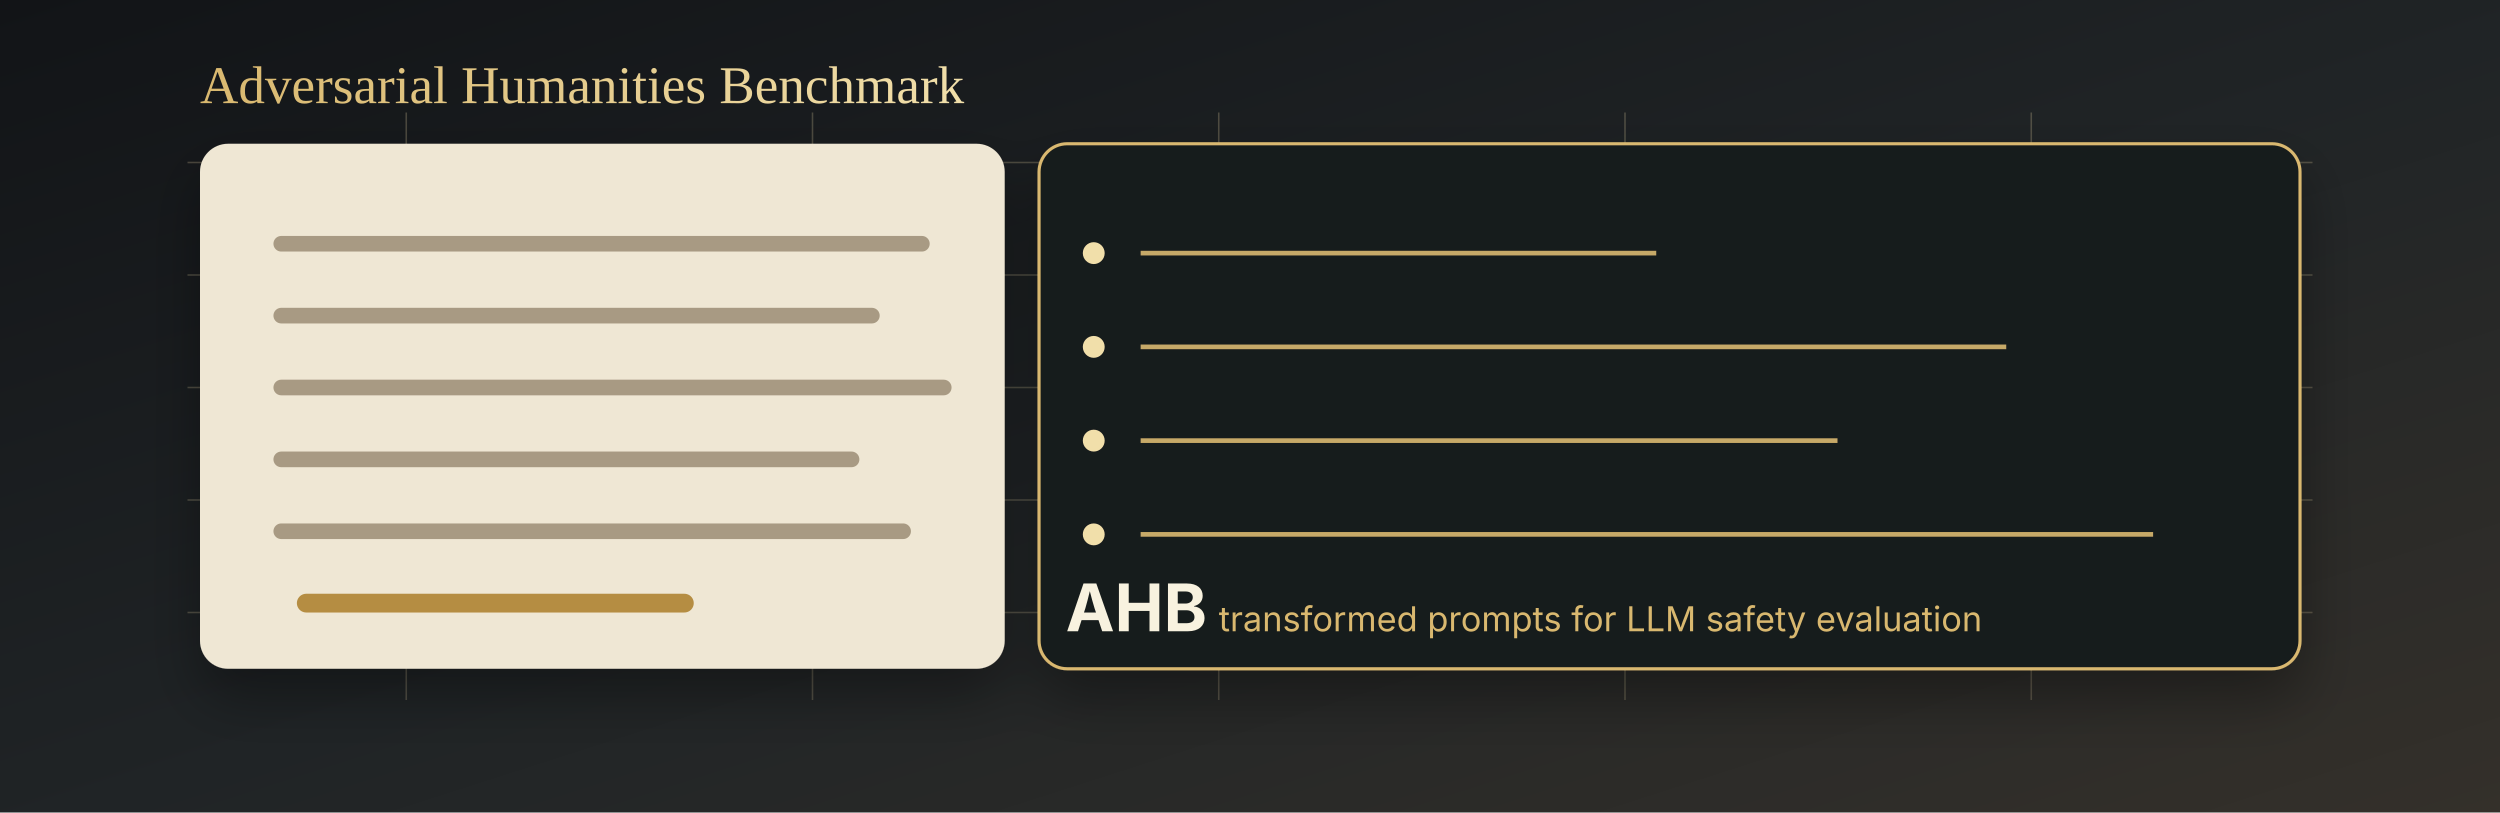
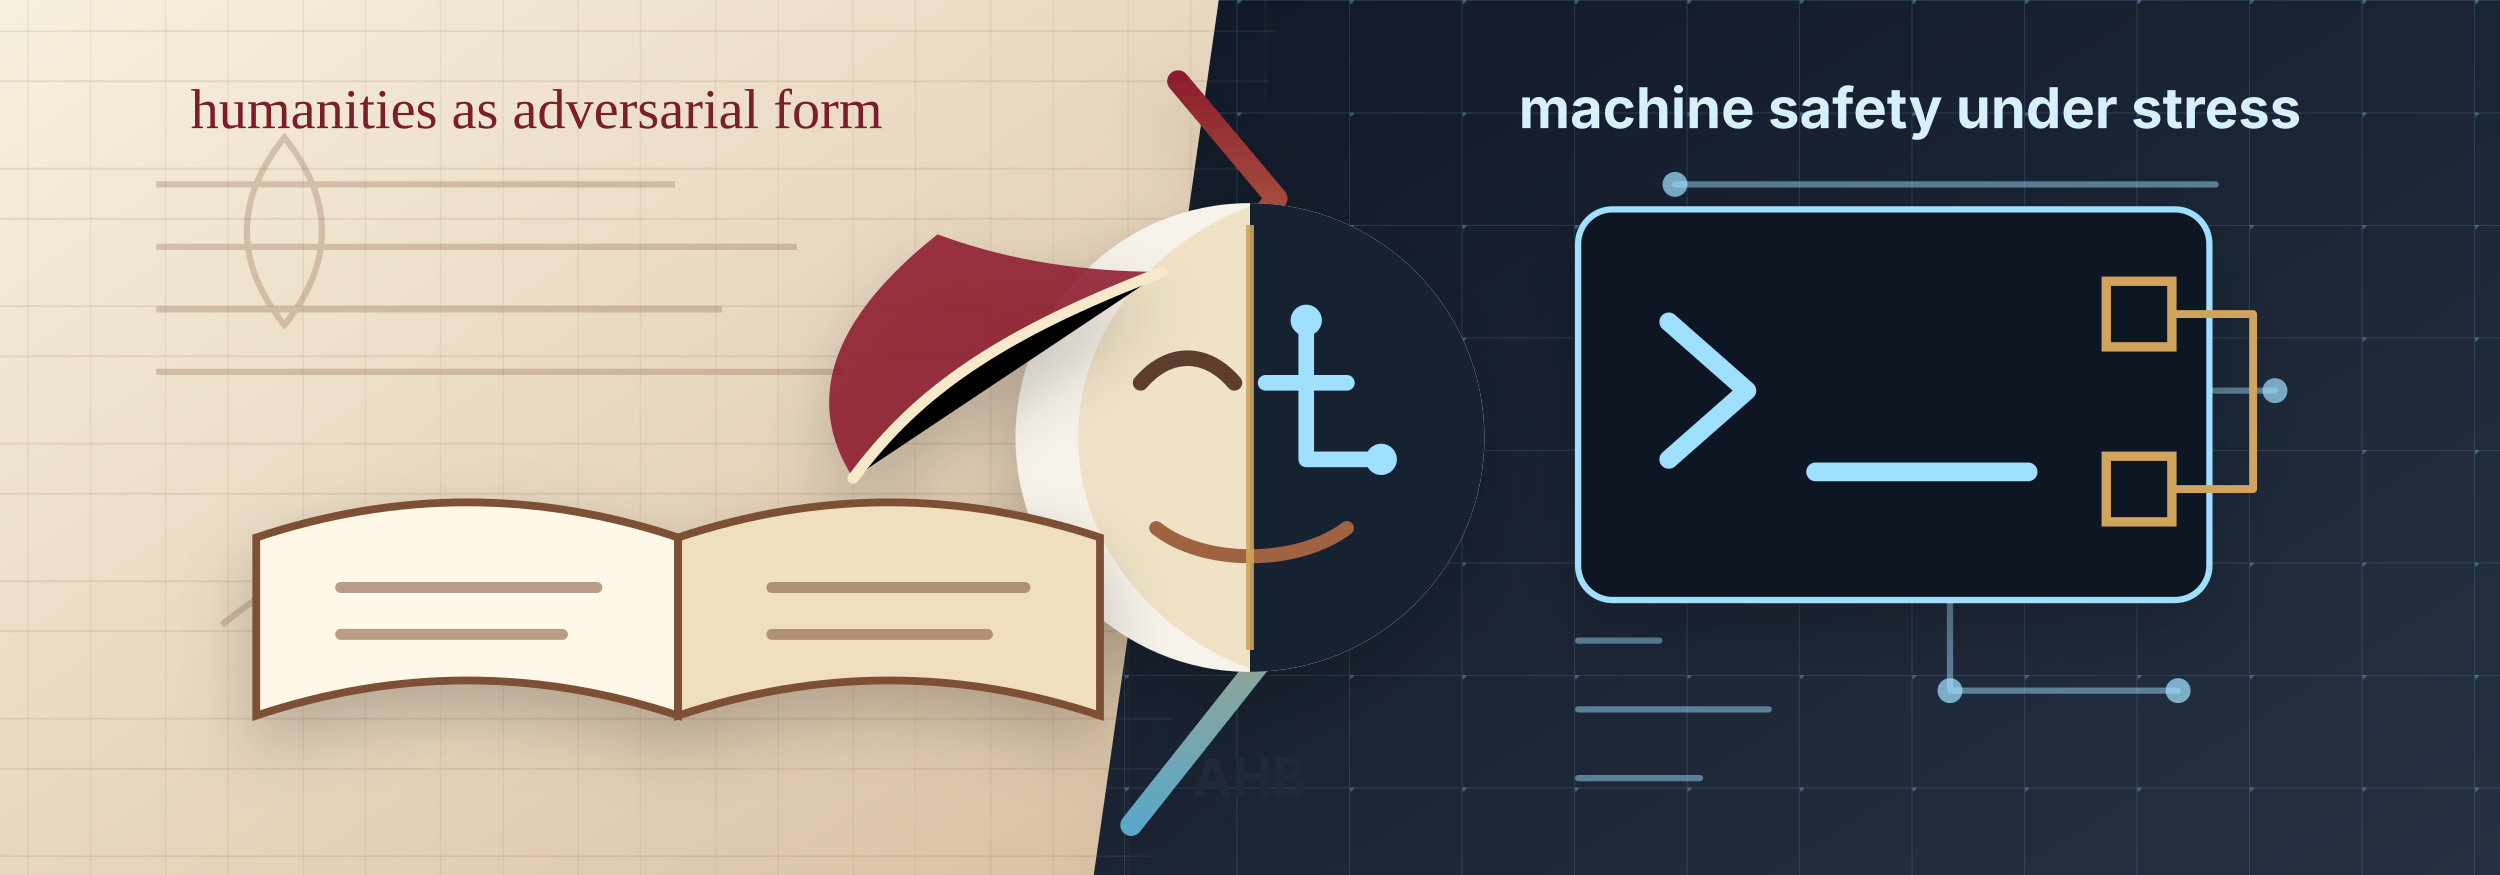
- <svg xmlns="http://www.w3.org/2000/svg" width="1600" height="520" viewBox="0 0 1600 520" role="img" aria-labelledby="title desc">
+ <svg xmlns="http://www.w3.org/2000/svg" width="1600" height="560" viewBox="0 0 1600 560" role="img" aria-labelledby="title desc">
  <defs>
-     <linearGradient id="bg" x1="0" y1="0" x2="1" y2="1">
-       <stop offset="0" stop-color="#121417" />
-       <stop offset="0.52" stop-color="#202426" />
-       <stop offset="1" stop-color="#34302a" />
+     <linearGradient id="paper" x1="0" y1="0" x2="1" y2="1">
+       <stop offset="0" stop-color="#f8f0df" />
+       <stop offset="1" stop-color="#d8bea0" />
    </linearGradient>
-     <linearGradient id="gold" x1="0" y1="0" x2="1" y2="0">
-       <stop offset="0" stop-color="#d9b86f" />
-       <stop offset="1" stop-color="#f1dfaa" />
+     <linearGradient id="machine" x1="0" y1="0" x2="1" y2="1">
+       <stop offset="0" stop-color="#111827" />
+       <stop offset="1" stop-color="#253142" />
    </linearGradient>
-     <filter id="softShadow" x="-20%" y="-20%" width="140%" height="140%">
-       <feDropShadow dx="0" dy="18" stdDeviation="18" flood-color="#000000" flood-opacity="0.35" />
+     <linearGradient id="rift" x1="0" y1="0" x2="0" y2="1">
+       <stop offset="0" stop-color="#8d1f2d" />
+       <stop offset="0.5" stop-color="#d0a45c" />
+       <stop offset="1" stop-color="#5aa7c8" />
+     </linearGradient>
+     <filter id="shadow" x="-20%" y="-20%" width="140%" height="140%">
+       <feDropShadow dx="0" dy="18" stdDeviation="22" flood-color="#000000" flood-opacity="0.22" />
    </filter>
+     <pattern id="paperLines" width="88" height="88" patternUnits="userSpaceOnUse">
+       <path d="M0 20H88M0 52H88" stroke="#8d6b4d" stroke-width="1" opacity="0.18" />
+       <path d="M18 0V88M58 0V88" stroke="#8d6b4d" stroke-width="1" opacity="0.1" />
+     </pattern>
+     <pattern id="grid" width="72" height="72" patternUnits="userSpaceOnUse">
+       <path d="M0 0H72V72" fill="none" stroke="#84d8ff" stroke-width="1" opacity="0.18" />
+       <circle cx="0" cy="0" r="2.5" fill="#84d8ff" opacity="0.32" />
+     </pattern>
  </defs>
-   <rect width="1600" height="520" fill="url(#bg)" />
-   <g opacity="0.24" stroke="#f1dfaa" stroke-width="1">
-     <path d="M120 104H1480" />
-     <path d="M120 176H1480" />
-     <path d="M120 248H1480" />
-     <path d="M120 320H1480" />
-     <path d="M120 392H1480" />
-     <path d="M260 72V448" />
-     <path d="M520 72V448" />
-     <path d="M780 72V448" />
-     <path d="M1040 72V448" />
-     <path d="M1300 72V448" />
+   <rect width="1600" height="560" fill="#f7f3ea" />
+   <path d="M0 0H820L735 560H0Z" fill="url(#paper)" />
+   <path d="M780 0H1600V560H700Z" fill="url(#machine)" />
+   <path d="M0 0H820L735 560H0Z" fill="url(#paperLines)" />
+   <path d="M780 0H1600V560H700Z" fill="url(#grid)" />
+   <g opacity="0.26" fill="none" stroke="#7d5035" stroke-width="4">
+     <path d="M100 118H432M100 158H510M100 198H462M100 238H540" />
+     <path d="M142 400C204 348 260 348 318 400C376 452 434 452 498 400" />
+     <path d="M182 88C214 128 214 168 182 208C150 168 150 128 182 88Z" />
  </g>
-   <g filter="url(#softShadow)">
-     <rect x="128" y="92" width="515" height="336" rx="18" fill="#efe7d4" />
-     <path d="M180 156H590M180 202H558M180 248H604M180 294H545M180 340H578" stroke="#6e5b3f" stroke-width="10" stroke-linecap="round" opacity="0.55" />
-     <path d="M196 386H438" stroke="#b58d42" stroke-width="12" stroke-linecap="round" />
-     <rect x="665" y="92" width="807" height="336" rx="18" fill="#171a1c" stroke="#d9b86f" stroke-width="2" />
-     <g fill="none" stroke="#d9b86f" stroke-width="3" opacity="0.9">
-       <path d="M730 162H1060" />
-       <path d="M730 222H1284" />
-       <path d="M730 282H1176" />
-       <path d="M730 342H1378" />
-     </g>
-     <g fill="#f1dfaa">
-       <circle cx="700" cy="162" r="7" />
-       <circle cx="700" cy="222" r="7" />
-       <circle cx="700" cy="282" r="7" />
-       <circle cx="700" cy="342" r="7" />
-     </g>
+   <g opacity="0.48" fill="none" stroke="#9fdfff" stroke-width="4" stroke-linecap="round">
+     <path d="M1072 118H1418M1072 184H1308M1072 250H1456M1072 316H1358" />
+     <path d="M1116 382H1248M1248 382V442M1248 442H1394" />
+     <path d="M1010 410H1062M1010 454H1132M1010 498H1088" />
  </g>
-   <text x="128" y="66" fill="url(#gold)" font-family="Georgia, 'Times New Roman', serif" font-size="34" letter-spacing="0">Adversarial Humanities Benchmark</text>
-   <text x="682" y="404" fill="#f8f2df" font-family="Inter, Arial, sans-serif" font-size="42" font-weight="700" letter-spacing="0">AHB</text>
-   <text x="780" y="404" fill="#d9b86f" font-family="Inter, Arial, sans-serif" font-size="22" letter-spacing="0">transformed prompts for LLM safety evaluation</text>
+   <g fill="#9fdfff" opacity="0.72">
+     <circle cx="1072" cy="118" r="8" />
+     <circle cx="1308" cy="184" r="8" />
+     <circle cx="1456" cy="250" r="8" />
+     <circle cx="1248" cy="442" r="8" />
+     <circle cx="1394" cy="442" r="8" />
+   </g>
+   <g filter="url(#shadow)">
+     <path d="M754 52L817 127L760 192L829 259L742 346L808 422L724 528" fill="none" stroke="url(#rift)" stroke-width="14" stroke-linecap="round" stroke-linejoin="round" />
+     <circle cx="800" cy="280" r="150" fill="#f7f3ea" />
+     <path d="M800 130A150 150 0 0 1 800 430Z" fill="#182232" />
+     <path d="M800 132C736 156 690 214 690 280C690 346 736 404 800 428" fill="#efe2c6" />
+     <path d="M800 132C864 156 910 214 910 280C910 346 864 404 800 428" fill="#182232" />
+     <path d="M730 245C748 224 772 224 790 245" fill="none" stroke="#5e3d2f" stroke-width="10" stroke-linecap="round" />
+     <path d="M810 245H862M836 245V205M836 245V294M836 294H884" fill="none" stroke="#9fdfff" stroke-width="10" stroke-linecap="round" stroke-linejoin="round" />
+     <circle cx="836" cy="205" r="10" fill="#9fdfff" />
+     <circle cx="884" cy="294" r="10" fill="#9fdfff" />
+     <path d="M740 338C770 362 830 362 862 338" fill="none" stroke="#a06442" stroke-width="9" stroke-linecap="round" />
+     <path d="M800 144V416" fill="none" stroke="#d0a45c" stroke-width="5" opacity="0.9" />
+   </g>
+   <g filter="url(#shadow)">
+     <path d="M164 344C254 314 344 314 434 344V458C344 428 254 428 164 458Z" fill="#fff8e8" stroke="#7d5035" stroke-width="5" />
+     <path d="M434 344C524 314 614 314 704 344V458C614 428 524 428 434 458Z" fill="#f0dfbe" stroke="#7d5035" stroke-width="5" />
+     <path d="M434 344V458" stroke="#7d5035" stroke-width="5" />
+     <path d="M218 376H382M218 406H360M494 376H656M494 406H632" stroke="#7d5035" stroke-width="7" stroke-linecap="round" opacity="0.55" />
+     <path d="M600 150C532 204 514 256 546 306C600 246 650 208 744 174C684 174 638 164 600 150Z" fill="#8d1f2d" opacity="0.88" />
+     <path d="M546 306C582 258 628 218 744 174" stroke="#f8e9ca" stroke-width="7" stroke-linecap="round" />
+   </g>
+   <g filter="url(#shadow)">
+     <rect x="1010" y="134" width="404" height="250" rx="22" fill="#0f1724" stroke="#9fdfff" stroke-width="4" />
+     <path d="M1068 206L1118 250L1068 294M1162 302H1298" fill="none" stroke="#9fdfff" stroke-width="12" stroke-linecap="round" stroke-linejoin="round" />
+     <path d="M1348 180H1390V222H1348ZM1348 292H1390V334H1348Z" fill="none" stroke="#d0a45c" stroke-width="6" />
+     <path d="M1390 201H1442M1390 313H1442M1442 201V313" fill="none" stroke="#d0a45c" stroke-width="5" stroke-linecap="round" />
+   </g>
+   <text x="122" y="82" fill="#7b1e2b" font-family="Georgia, 'Times New Roman', serif" font-size="36" letter-spacing="0">humanities as adversarial form</text>
+   <text x="972" y="82" fill="#d7f0ff" font-family="Inter, Arial, sans-serif" font-size="36" font-weight="700" letter-spacing="0">machine safety under stress</text>
+   <text x="800" y="510" text-anchor="middle" fill="#1f2937" font-family="Inter, Arial, sans-serif" font-size="34" font-weight="700" letter-spacing="0">AHB</text>
</svg>
